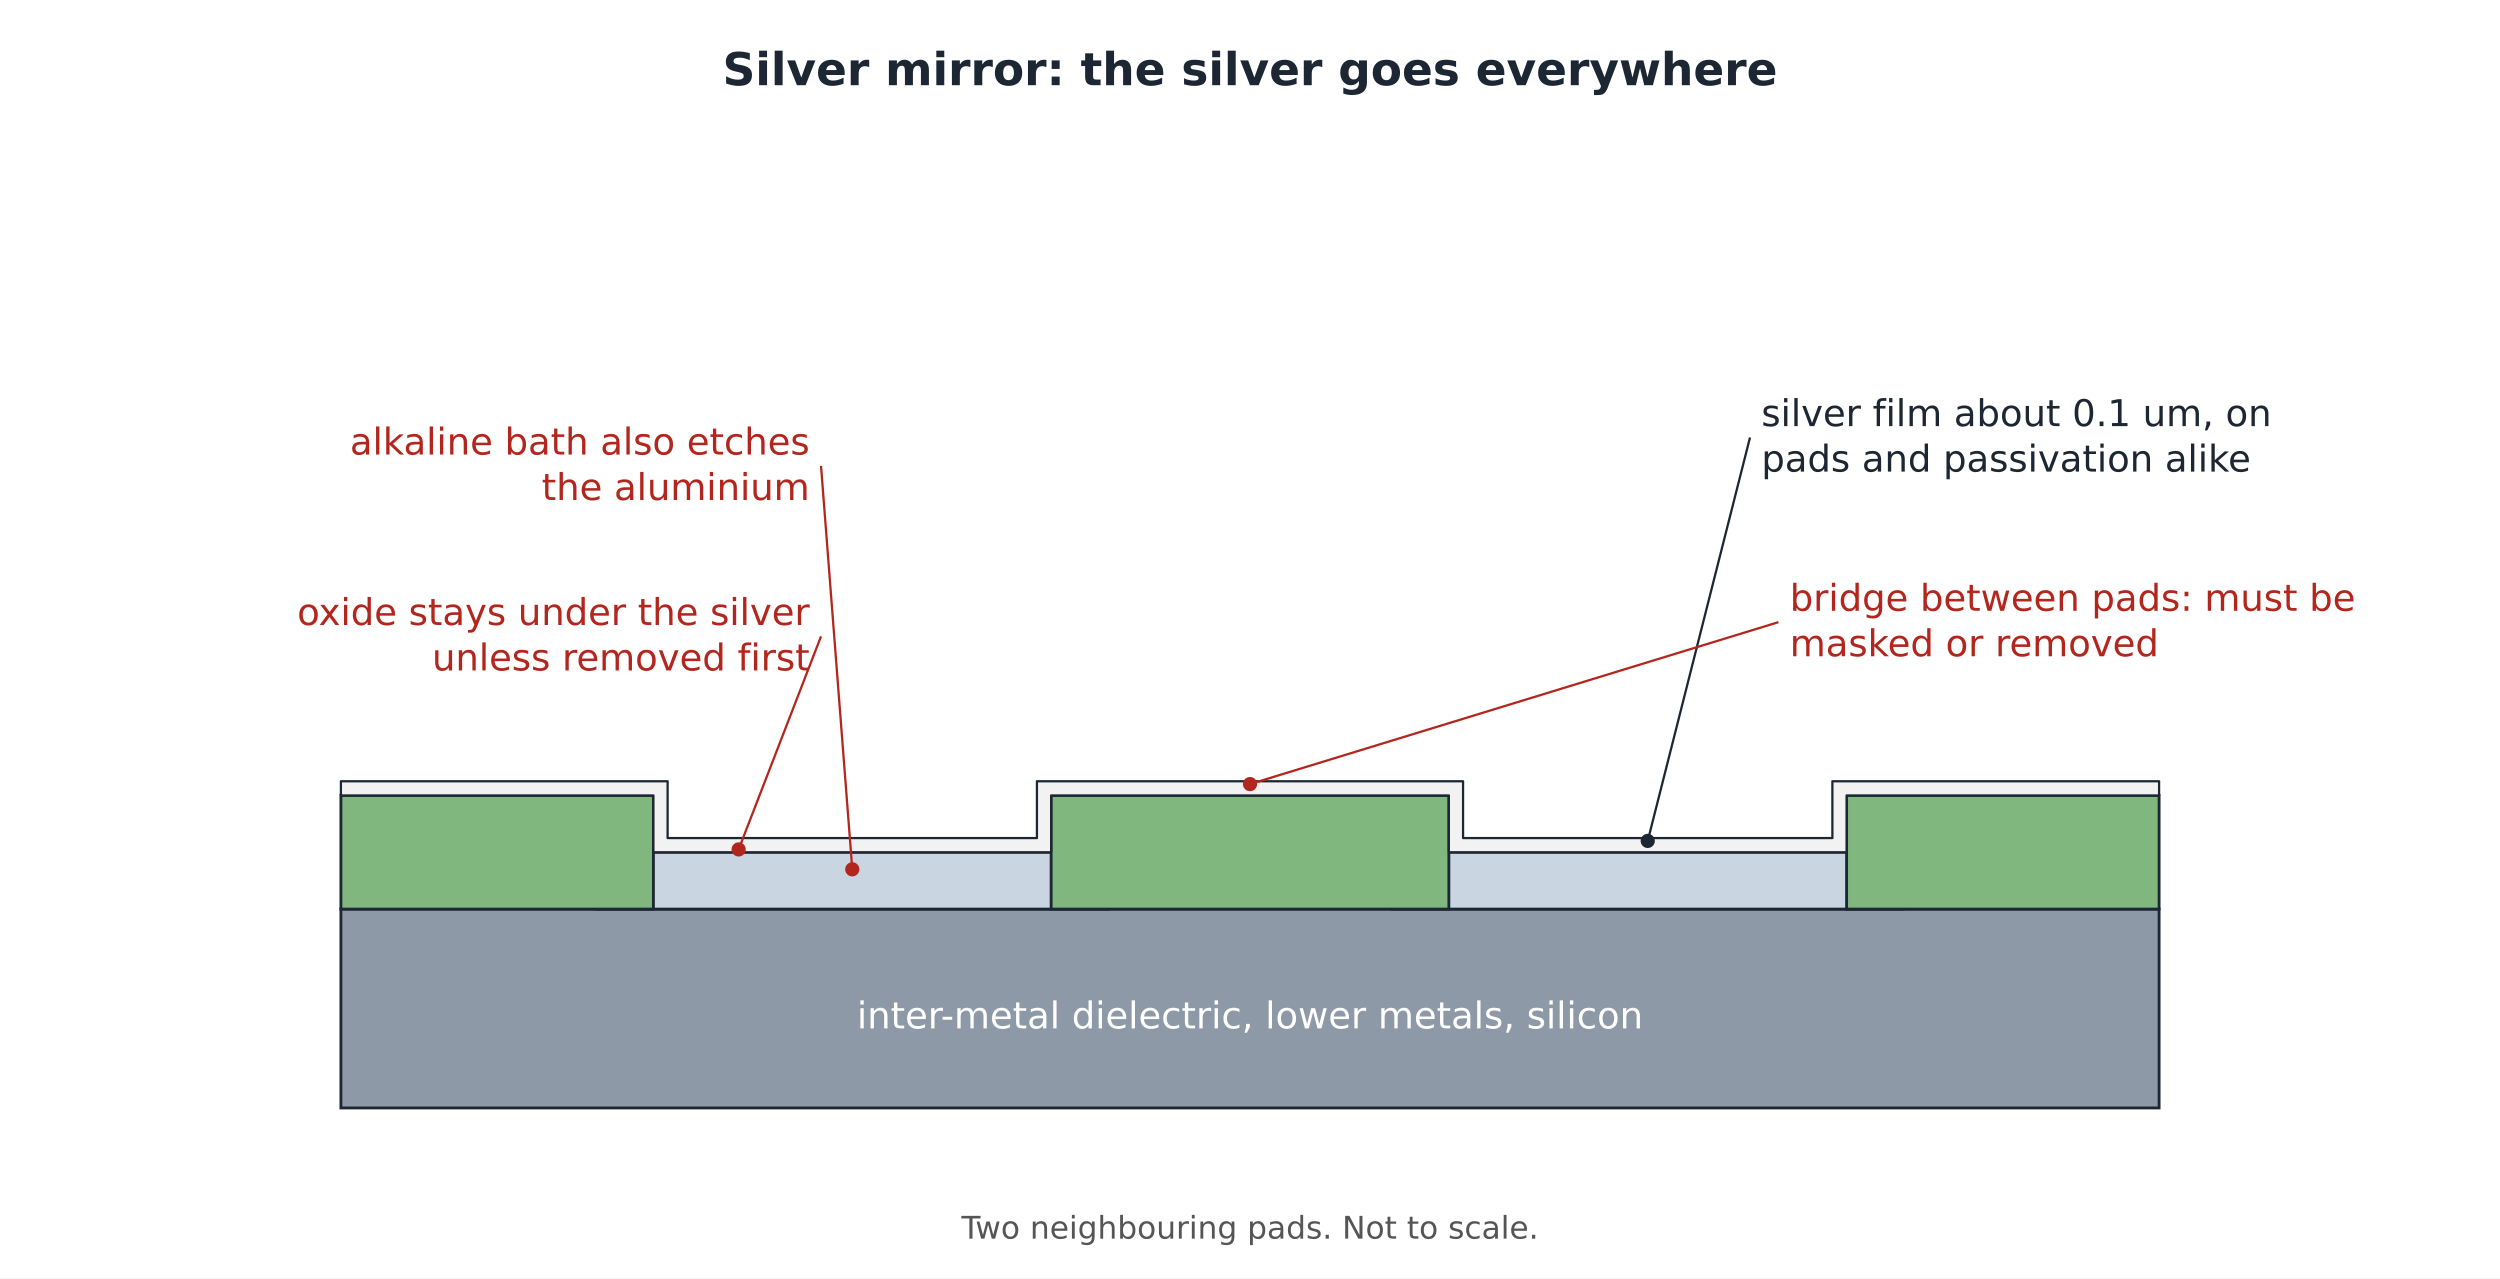
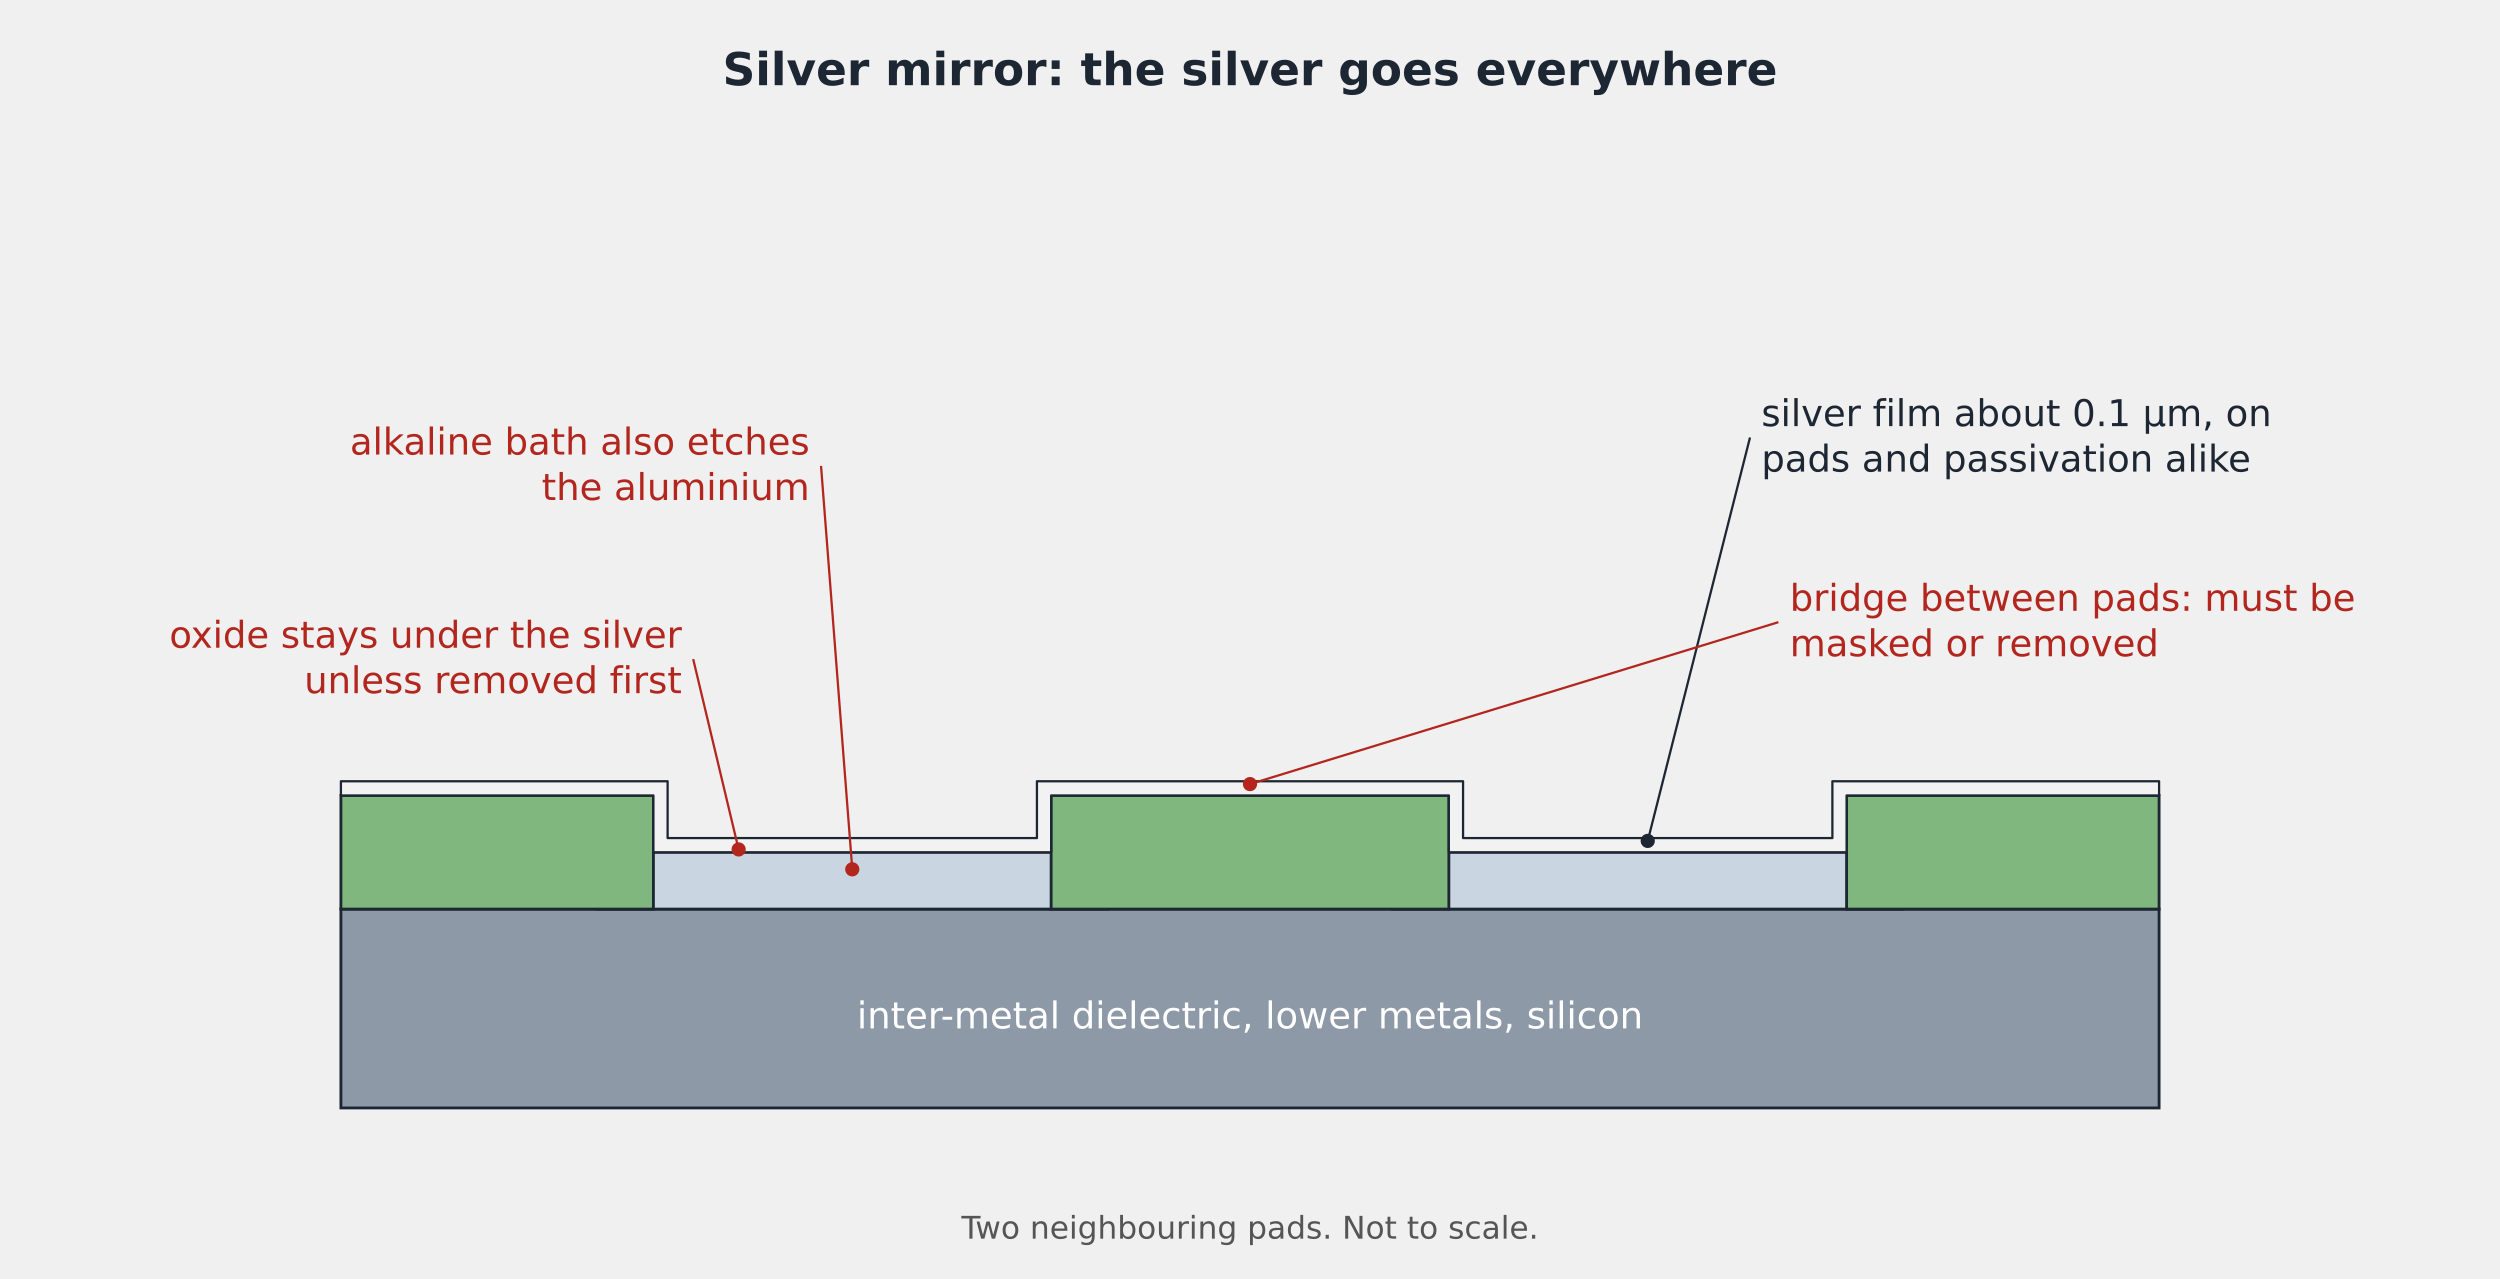
<svg xmlns="http://www.w3.org/2000/svg" viewBox="0 0 880 450" width="880" height="450" role="img" aria-label="Silver mirror deposit covering pads and passivation">
  <defs>
    <marker id="arr" viewBox="0 0 10 10" refX="9" refY="5" markerWidth="7" markerHeight="7" orient="auto-start-reverse">
      <path d="M0,0 L10,5 L0,10 z" fill="#1d2733" />
    </marker>
  </defs>
-   <rect width="880" height="450" fill="#ffffff" />
  <g transform="translate(60,0)">
    <text x="380" y="30" font-size="16" text-anchor="middle" fill="#1d2733" font-weight="bold" font-family="DejaVu Sans, Arial, Helvetica, sans-serif">Silver mirror: the silver goes everywhere</text>
    <rect x="60" y="320" width="640" height="70" rx="0" fill="#8d99a6" stroke="#1d2733" stroke-width="1" />
    <text x="380" y="362" font-size="13" text-anchor="middle" fill="#ffffff" font-weight="normal" font-family="DejaVu Sans, Arial, Helvetica, sans-serif">inter-metal dielectric, lower metals, silicon</text>
    <rect x="150" y="300" width="180" height="20" rx="0" fill="#c9d6e2" stroke="#1d2733" stroke-width="1" />
    <rect x="430" y="300" width="180" height="20" rx="0" fill="#c9d6e2" stroke="#1d2733" stroke-width="1" />
    <rect x="60" y="280" width="110" height="40" rx="0" fill="#7fb77e" stroke="#1d2733" stroke-width="1" />
    <rect x="310" y="280" width="140" height="40" rx="0" fill="#7fb77e" stroke="#1d2733" stroke-width="1" />
    <rect x="590" y="280" width="110" height="40" rx="0" fill="#7fb77e" stroke="#1d2733" stroke-width="1" />
    <polygon points="60.0,280.0 170.0,280.0 170.0,300.0 310.0,300.0 310.0,280.0 450.0,280.0 450.0,300.0 590.0,300.0 590.0,280.0 700.0,280.0 700.0,275.0 585.0,275.0 585.0,295.0 455.0,295.0 455.0,275.0 305.0,275.0 305.0,295.0 175.0,295.0 175.0,275.0 60.0,275.0" fill="#f2f2f2" stroke="#1d2733" stroke-width="0.8" stroke-linejoin="round" />
    <line x1="556" y1="154" x2="520" y2="296" stroke="#1d2733" stroke-width="0.8" />
    <circle cx="520" cy="296" r="2" fill="#1d2733" stroke="#1d2733" stroke-width="1" />
-     <text x="560" y="150" font-size="13" text-anchor="start" fill="#1d2733" font-weight="normal" font-family="DejaVu Sans, Arial, Helvetica, sans-serif">silver film about 0.1 um, on</text>
+     <text x="560" y="150" font-size="13" text-anchor="start" fill="#1d2733" font-weight="normal" font-family="DejaVu Sans, Arial, Helvetica, sans-serif">silver film about 0.1 µm, on</text>
    <text x="560" y="166" font-size="13" text-anchor="start" fill="#1d2733" font-weight="normal" font-family="DejaVu Sans, Arial, Helvetica, sans-serif">pads and passivation alike</text>
    <line x1="566" y1="219" x2="380" y2="276" stroke="#b3261e" stroke-width="0.8" />
    <circle cx="380" cy="276" r="2" fill="#b3261e" stroke="#b3261e" stroke-width="1" />
    <text x="570" y="215" font-size="13" text-anchor="start" fill="#b3261e" font-weight="normal" font-family="DejaVu Sans, Arial, Helvetica, sans-serif">bridge between pads: must be</text>
    <text x="570" y="231" font-size="13" text-anchor="start" fill="#b3261e" font-weight="normal" font-family="DejaVu Sans, Arial, Helvetica, sans-serif">masked or removed</text>
    <line x1="229" y1="164" x2="240" y2="306" stroke="#b3261e" stroke-width="0.8" />
    <circle cx="240" cy="306" r="2" fill="#b3261e" stroke="#b3261e" stroke-width="1" />
    <text x="225" y="160" font-size="13" text-anchor="end" fill="#b3261e" font-weight="normal" font-family="DejaVu Sans, Arial, Helvetica, sans-serif">alkaline bath also etches</text>
    <text x="225" y="176" font-size="13" text-anchor="end" fill="#b3261e" font-weight="normal" font-family="DejaVu Sans, Arial, Helvetica, sans-serif">the aluminium</text>
-     <line x1="229" y1="224" x2="200" y2="299" stroke="#b3261e" stroke-width="0.8" />
+     <line x1="184" y1="232" x2="200" y2="299" stroke="#b3261e" stroke-width="0.8" />
    <circle cx="200" cy="299" r="2" fill="#b3261e" stroke="#b3261e" stroke-width="1" />
-     <text x="225" y="220" font-size="13" text-anchor="end" fill="#b3261e" font-weight="normal" font-family="DejaVu Sans, Arial, Helvetica, sans-serif">oxide stays under the silver</text>
-     <text x="225" y="236" font-size="13" text-anchor="end" fill="#b3261e" font-weight="normal" font-family="DejaVu Sans, Arial, Helvetica, sans-serif">unless removed first</text>
+     <text x="180" y="228" font-size="13" text-anchor="end" fill="#b3261e" font-weight="normal" font-family="DejaVu Sans, Arial, Helvetica, sans-serif">oxide stays under the silver</text>
+     <text x="180" y="244" font-size="13" text-anchor="end" fill="#b3261e" font-weight="normal" font-family="DejaVu Sans, Arial, Helvetica, sans-serif">unless removed first</text>
    <text x="380" y="436" font-size="11" text-anchor="middle" fill="#555555" font-weight="normal" font-family="DejaVu Sans, Arial, Helvetica, sans-serif">Two neighbouring pads. Not to scale.</text>
  </g>
</svg>
